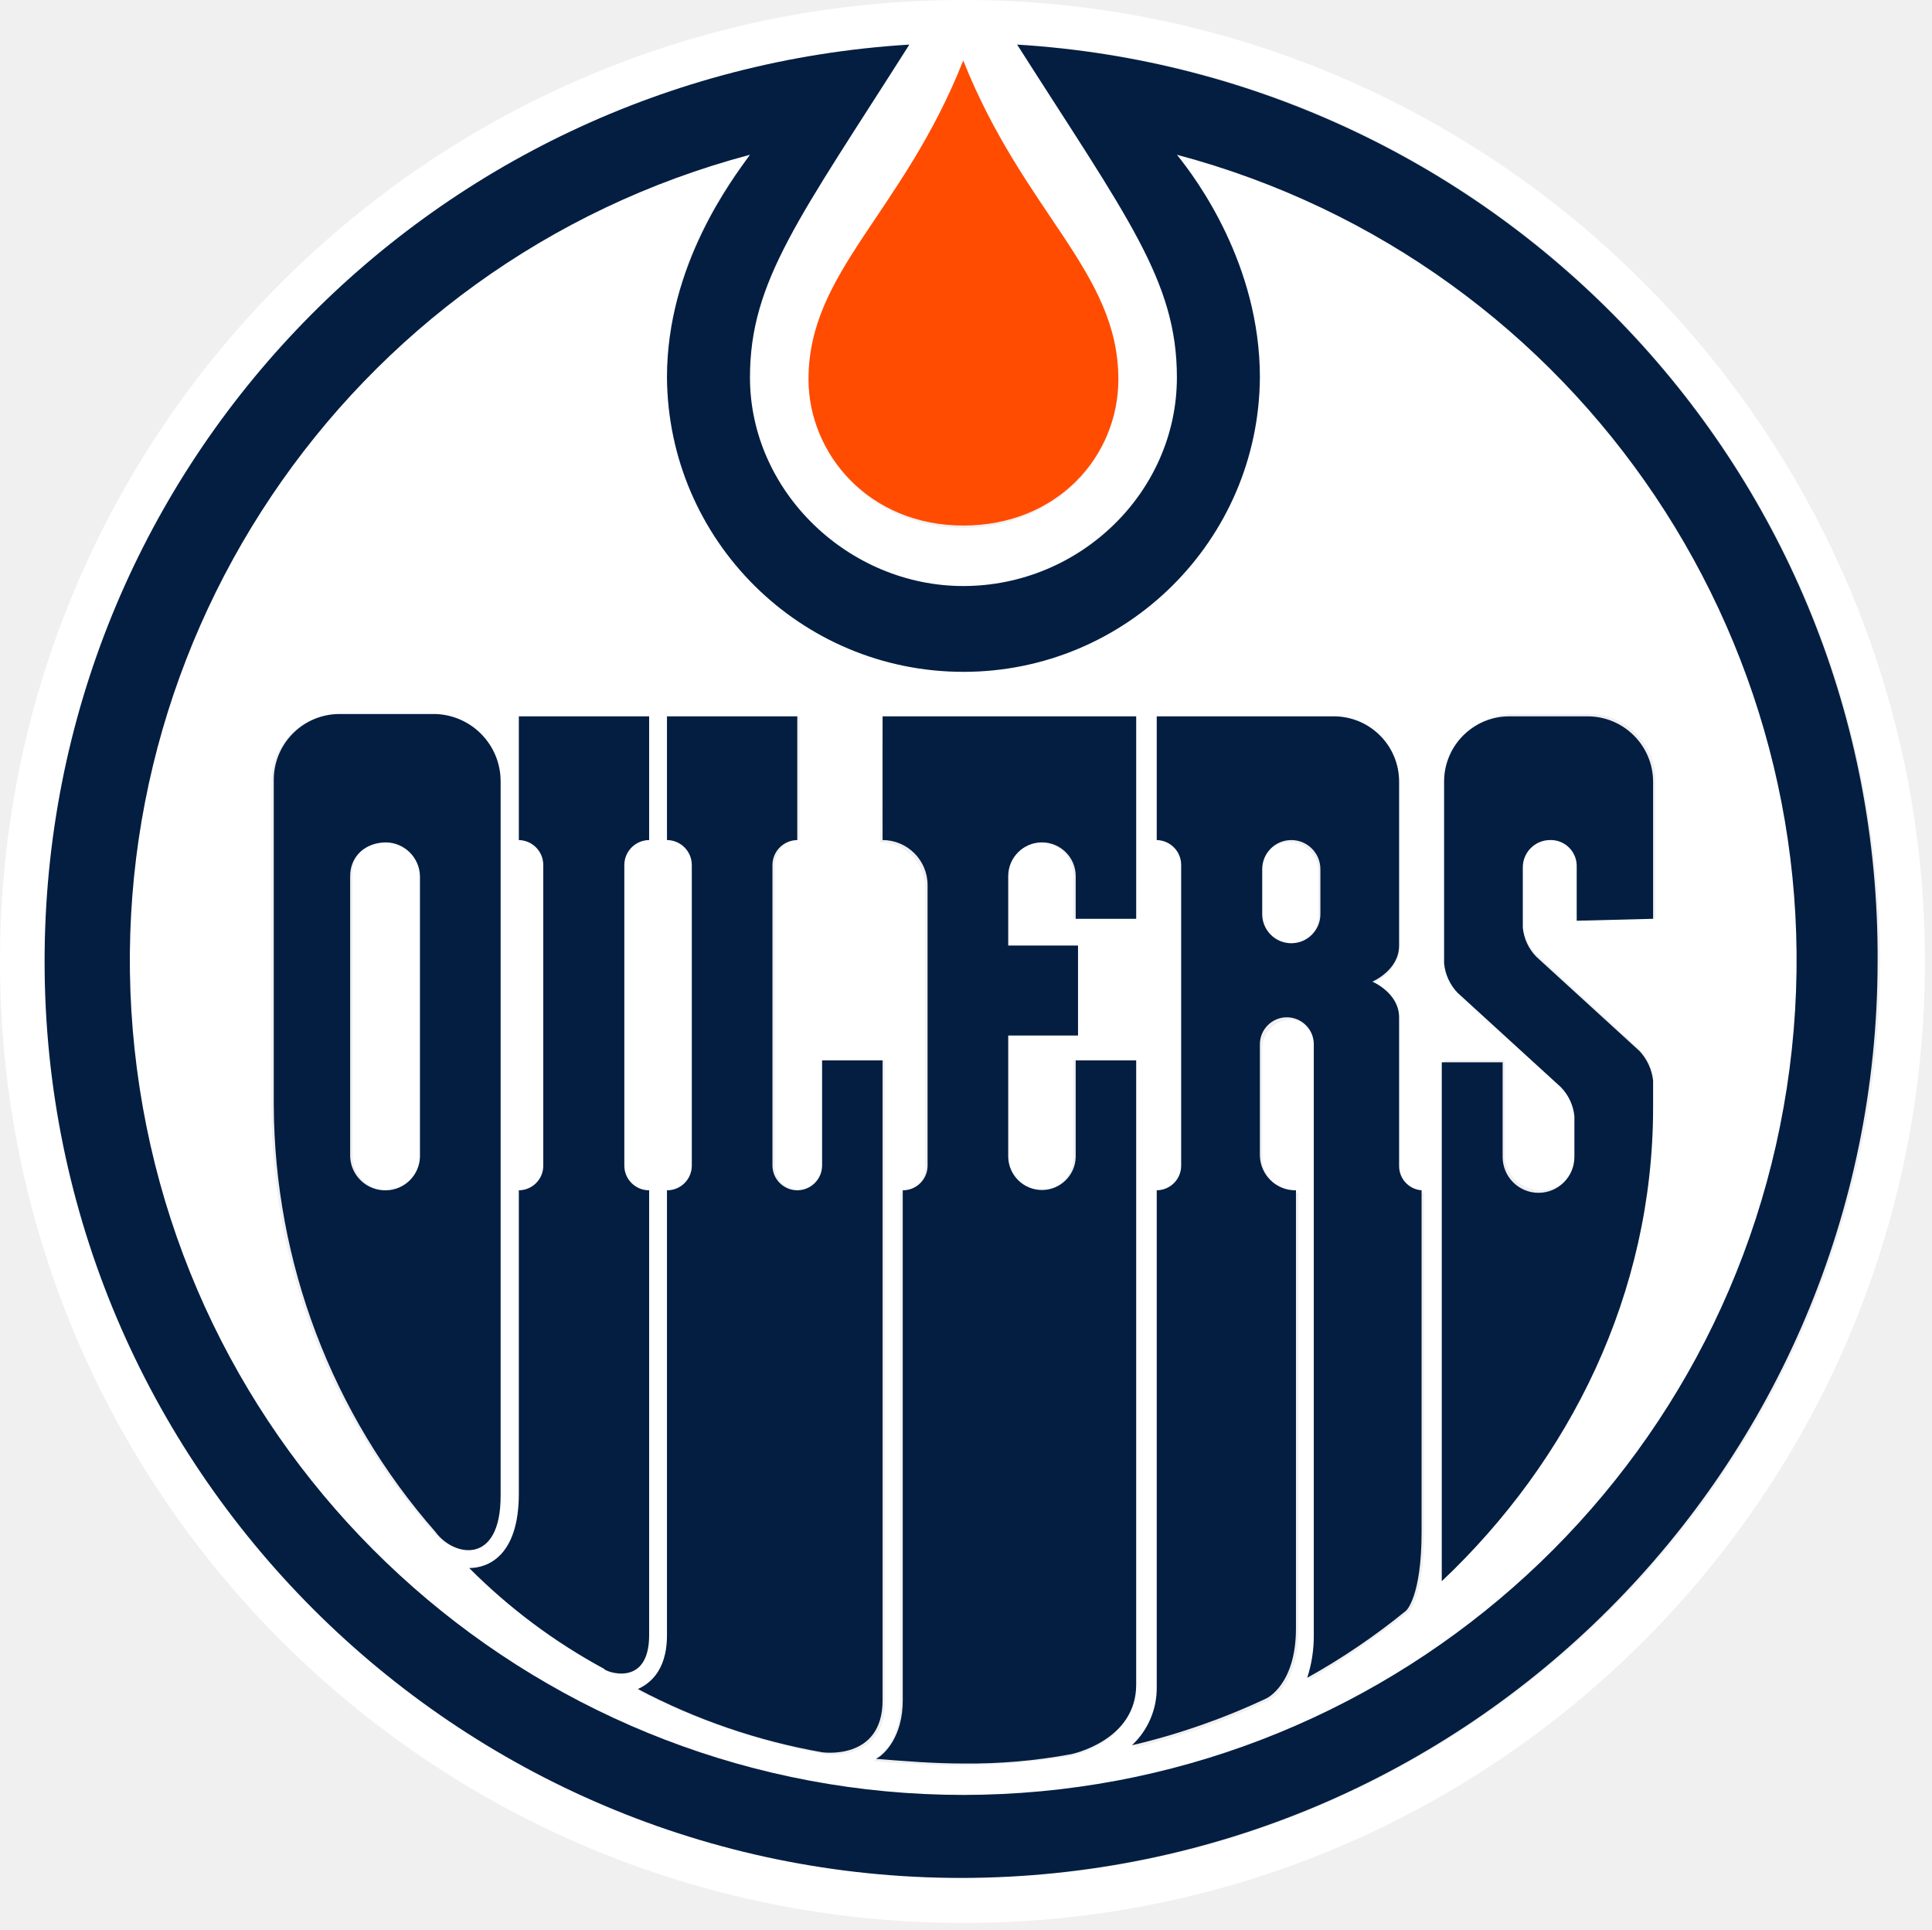
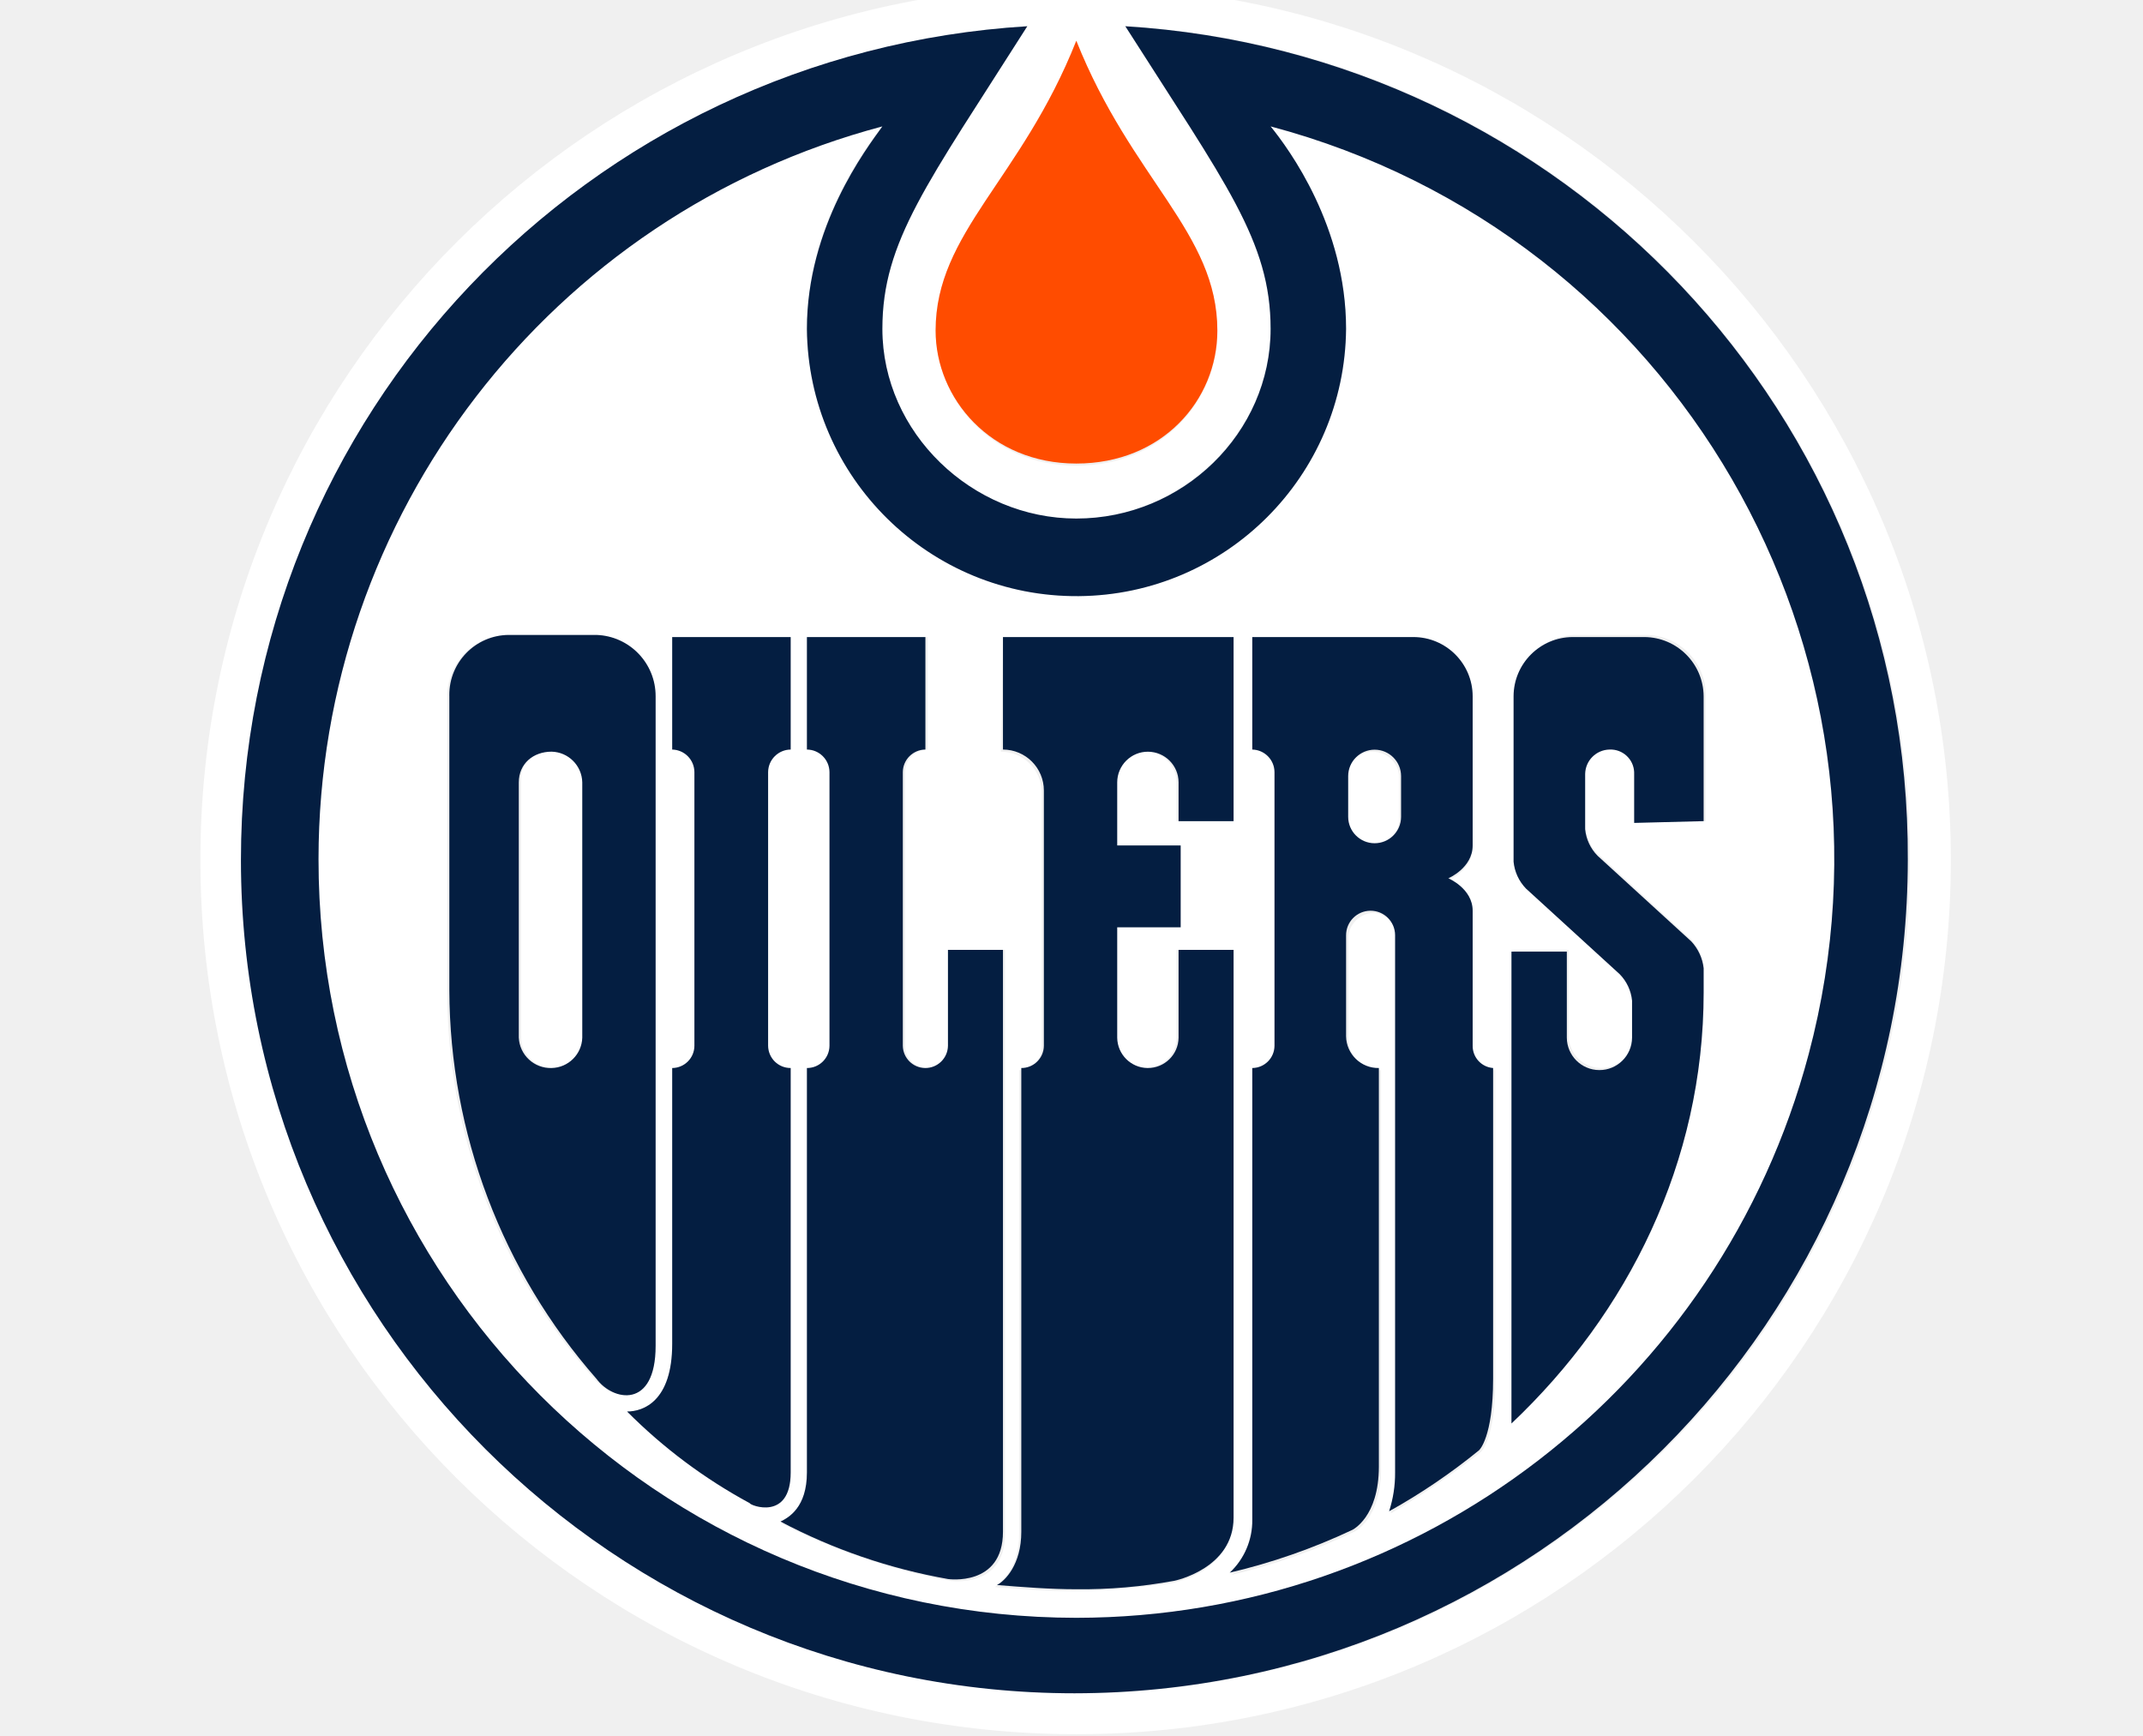
- <svg xmlns="http://www.w3.org/2000/svg" height="272.96" width="273.289" version="1.1" viewBox="0 0 273.289 272.96">
-   <path d="M38.397,110.528a9.56,9.56,0,0,1,9.215-9.544H61.271a9.311,9.311,0,0,1,9.215,9.544V211.238c0,9.873-6.308,8.941-9.215,5.43a90.793,90.793,0,0,1-22.874-60.393ZM73.393,211.567V168.672a3.513,3.513,0,0,0,3.456-3.456V122.322A3.524,3.524,0,0,0,73.393,118.811v-17.498H91.824v17.498a3.535,3.535,0,0,0-3.511,3.511V164.887a3.488,3.488,0,0,0,3.511,3.456v62.916c0,7.35-6.363,4.772-6.363,4.772a105.552,105.552,0,0,1-19.089-14.262C68.895,221.77,73.393,220.453,73.393,211.567Zm21.283,19.692V168.343a3.477,3.477,0,0,0,3.456-3.456V122.322a3.524,3.524,0,0,0-3.456-3.511v-17.498H113.106v17.498a3.535,3.535,0,0,0-3.511,3.511V164.887a3.483,3.483,0,0,0,6.966,0V149.967H125.174v90.836c0,8.612-8.612,7.295-8.612,7.295a98.089,98.089,0,0,1-26.055-8.886c1.316-.603,4.169-2.523,4.169-7.954Zm30.169-129.946h35.599v28.633h-8.612v-6.034a4.745,4.745,0,0,0-9.49-.055q-0.0.028,0,.055V133.731h9.819v12.726h-9.819V163.626a4.745,4.745,0,0,0,9.49,0V149.967h8.612v88.642c0,8.228-9.215,9.819-9.215,9.819A115.117,115.117,0,0,1,135.98,249.69c-4.169,0-8.283-.274-12.397-.603,1.262-.987,3.785-3.181,3.785-8.283V168.672a3.524,3.524,0,0,0,3.511-3.456v-39.713a6.367,6.367,0,0,0-6.363-6.363Zm38.781,67.03a3.477,3.477,0,0,0,3.456-3.456V122.322a3.524,3.524,0,0,0-3.456-3.511v-17.498h25.068a9.311,9.311,0,0,1,9.215,9.544v23.203c0,3.511-3.785,5.101-3.785,5.101s3.785,1.591,3.785,5.046v21.009a3.524,3.524,0,0,0,3.511,3.456v48.325c0,9.215-2.249,11.08-2.249,11.08a131.208,131.208,0,0,1-13.987,9.544,28.831,28.831,0,0,0,.987-6.034V148.048a3.885,3.885,0,0,0-3.84-3.84,4.123,4.123,0,0,0-3.785,3.84v15.578a4.978,4.978,0,0,0,4.908,5.047q.097.001.194-.001v61.984c0,7.954-4.169,9.819-4.169,9.819a94.363,94.363,0,0,1-19.034,6.692,11.9,11.9,0,0,0,3.456-8.283Zm40.646-18.376h8.557v13.329a5.102,5.102,0,0,0,10.203,0V157.592a7.314,7.314,0,0,0-1.92-4.169L206.521,140.094a6.836,6.836,0,0,1-1.92-4.114V110.528a9.522,9.522,0,0,1,9.215-9.544h11.135a9.346,9.346,0,0,1,9.215,9.544V129.946H223.031v-7.625a3.812,3.812,0,0,0-7.625-.055q-0.0.027,0,.055v8.557a6.836,6.836,0,0,0,1.92,4.114l14.591,13.384a7.163,7.163,0,0,1,1.92,4.114v3.785a90.652,90.652,0,0,1-29.895,67.085ZM136.254,253.859A117.967,117.967,0,0,0,166.478,21.886c2.523,3.511,11.738,15.578,11.738,31.485a41.936,41.936,0,0,1-83.87,0c0-15.907,8.886-27.975,11.738-31.485a117.958,117.958,0,0,0,30.169,231.972Z" fill="#fff" />
-   <path d="M54.633,118.811a4.673,4.673,0,0,0-4.772,4.571q-.002.101,0,.201v39.713a4.911,4.911,0,0,0,4.771,5.046l.001,0a4.744,4.744,0,0,0,4.772-5.046V123.583A4.885,4.885,0,0,0,54.633,118.811Z" fill="#fff" />
-   <path d="M182.331,133.731a4.229,4.229,0,0,0,4.169-4.114v-6.363a4.141,4.141,0,0,0-8.283,0v6.363A4.218,4.218,0,0,0,182.331,133.731Z" fill="#fff" />
-   <path d="M128.63,6.308C113.106,30.772,106.085,39.713,106.085,53.372c0,16.182,13.658,29.511,30.169,29.511,16.236,0,30.224-13.329,30.224-29.511,0-13.658-7.021-22.599-22.599-47.064C211.896,10.148,265.926,66.701,265.926,135.98c0,71.473-58.144,129.617-129.672,129.617A129.761,129.761,0,0,1,6.637,135.98C6.308,66.701,60.667,10.477,128.63,6.308Zm7.625,2.578c8.612,21.612,21.941,29.84,21.941,45.089,0,10.477-8.557,20.68-21.941,20.68-13.329,0-21.886-10.477-21.886-21.009C114.368,38.397,127.697,30.169,136.254,8.886Zm0,263.074A135.965,135.965,0,0,0,272.289,135.98C272.289,60.996,211.238,0,136.254,0S0,60.667,0,135.98C0,211.238,60.996,271.96,136.254,271.96Z" fill="#fff" />
-   <path d="M158.195,53.646c0-15.249-13.329-23.477-21.941-45.089-8.557,21.612-21.886,29.84-21.886,45.089,0,10.532,8.557,20.68,21.886,20.68C149.638,74.326,158.195,64.452,158.195,53.646Z" fill="#ff4c00" />
-   <path d="M136.254,253.859a117.958,117.958,0,0,1-30.169-231.972c-2.523,3.511-11.739,15.578-11.739,31.485a41.936,41.936,0,0,0,83.87,0c0-15.907-8.886-27.975-11.738-31.485a117.967,117.967,0,0,1-30.224,231.972ZM143.879,6.308C159.457,30.772,166.478,39.713,166.478,53.372c0,16.182-13.658,29.511-30.224,29.511-16.182,0-30.169-13.329-30.169-29.511,0-13.658,7.021-22.599,22.544-47.064C60.338,10.477,6.308,66.701,6.308,135.98c0,71.473,58.144,129.617,129.672,129.617A129.761,129.761,0,0,0,265.597,135.98C265.926,66.701,211.896,10.477,143.879,6.308Z" fill="#041e41" />
-   <path d="M160.719,149.967h-8.557V163.626a4.773,4.773,0,0,1-9.544,0V146.457h9.873V133.731h-9.873v-9.819a4.772,4.772,0,0,1,9.544,0v6.034h8.557V101.313H124.845v17.498a6.367,6.367,0,0,1,6.363,6.363v39.713a3.488,3.488,0,0,1-3.511,3.456v72.131c0,5.101-2.523,7.625-3.785,8.283,4.114.329,8.228.658,12.342.658a79.19,79.19,0,0,0,15.249-1.316s9.215-1.865,9.215-9.819Z" fill="#041e41" />
-   <path d="M124.845,149.967h-8.557V164.887a3.511,3.511,0,0,1-7.021,0V122.322a3.535,3.535,0,0,1,3.511-3.511v-17.498H94.347v17.498a3.535,3.535,0,0,1,3.511,3.511V164.887a3.488,3.488,0,0,1-3.511,3.456v62.916c0,5.43-2.852,7.021-4.114,7.625a88.787,88.787,0,0,0,26.055,8.941s8.557,1.262,8.557-7.35Z" fill="#041e41" />
-   <path d="M91.824,231.259V168.343a3.488,3.488,0,0,1-3.511-3.456V122.322a3.535,3.535,0,0,1,3.511-3.511v-17.498H73.393v17.498a3.524,3.524,0,0,1,3.456,3.511V164.887a3.477,3.477,0,0,1-3.456,3.456V211.238c0,8.941-4.498,10.532-7.021,10.532A81.805,81.805,0,0,0,85.461,236.031C85.461,236.361,91.824,238.884,91.824,231.259Z" fill="#041e41" />
-   <path d="M233.837,129.946V110.528a9.271,9.271,0,0,0-9.215-9.215H213.487a9.235,9.235,0,0,0-9.215,9.215v25.726a6.979,6.979,0,0,0,1.92,4.169l14.591,13.329a6.836,6.836,0,0,1,1.92,4.114v5.76a5.074,5.074,0,0,1-10.148,0V150.242h-8.612v73.393c18.101-17.114,29.895-40.646,29.895-67.03v-3.785a7.314,7.314,0,0,0-1.92-4.169l-14.591-13.329a6.836,6.836,0,0,1-1.92-4.114v-8.612a3.863,3.863,0,0,1,3.785-3.785,3.673,3.673,0,0,1,3.838,3.501q.006.142.002.284v7.625Z" fill="#041e41" />
-   <path d="M59.406,163.626a4.875,4.875,0,0,1-4.772,4.717A4.952,4.952,0,0,1,49.532,163.626v-39.713c0-2.907,2.249-4.772,5.101-4.772a4.885,4.885,0,0,1,4.772,4.772Zm11.409,47.941V110.528a9.522,9.522,0,0,0-9.215-9.544H47.941a9.311,9.311,0,0,0-9.215,9.544v45.747a92.08,92.08,0,0,0,22.874,60.393c2.578,3.511,9.215,4.772,9.215-5.101Z" fill="#041e41" />
-   <path d="M186.774,129.288a4.114,4.114,0,0,1-8.228,0v-6.363a4.114,4.114,0,0,1,8.228,0Zm11.135,35.599V143.879c0-3.456-3.785-5.046-3.785-5.046s3.785-1.591,3.785-5.101V110.528a9.235,9.235,0,0,0-9.215-9.215H163.626v17.498a3.524,3.524,0,0,1,3.456,3.511V164.887a3.477,3.477,0,0,1-3.456,3.456v70.266a11.084,11.084,0,0,1-3.511,8.228,96.456,96.456,0,0,0,19.034-6.637s4.169-1.92,4.169-9.873V168.343a5.011,5.011,0,0,1-5.101-4.92q-.001-.063-.001-.126V147.719a3.812,3.812,0,1,1,7.625-.055q0.0.027,0,.055v83.541a19.072,19.072,0,0,1-.932,6.034,96.156,96.156,0,0,0,13.987-9.49s2.194-1.92,2.194-11.135V168.343a3.434,3.434,0,0,1-3.181-3.456Z" fill="#041e41" />
+ <svg xmlns="http://www.w3.org/2000/svg" version="1.1" id="Layer_1" x="0px" y="0px" width="435.031px" height="352.309px" viewBox="0 0 435.031 352.309" enable-background="new 0 0 435.031 352.309" xml:space="preserve">
+   <path fill="#FFFFFF" d="M90.787,141.336c0.006-6.711,5.32-12.214,12.026-12.456h17.824c6.711,0.066,12.097,5.561,12.03,12.271  c0,0.062-0.002,0.124-0.003,0.185v131.429c0,12.885-8.232,11.669-12.026,7.086c-19.272-21.724-29.895-49.772-29.85-78.814V141.336z   M136.457,273.196v-55.979c2.474-0.04,4.469-2.036,4.509-4.511v-55.979c-0.009-2.5-2.011-4.534-4.509-4.583V129.31h24.052v22.835  c-2.523,0.018-4.564,2.06-4.582,4.583v55.55c0.024,2.509,2.072,4.525,4.582,4.51v82.106c0,9.591-8.304,6.227-8.304,6.227  c-8.98-5.242-17.336-11.486-24.911-18.611C130.587,286.509,136.457,284.79,136.457,273.196z M164.232,298.893v-82.106  c2.484-0.016,4.494-2.026,4.509-4.509v-55.551c-0.009-2.5-2.012-4.534-4.509-4.583V129.31h24.052v22.835  c-2.523,0.018-4.564,2.06-4.582,4.583v55.55c0.021,2.51,2.072,4.53,4.582,4.51c2.483-0.021,4.49-2.027,4.51-4.51v-19.472h11.239  v118.544c0,11.238-11.239,9.521-11.239,9.521c-11.823-2.249-23.27-6.153-34.002-11.598  C160.509,308.484,164.232,305.98,164.232,298.893z M203.603,129.31h46.458v37.366h-11.239v-7.875  c0.016-3.419-2.742-6.204-6.163-6.219c-3.413-0.016-6.196,2.735-6.221,6.148c0,0.025,0,0.048,0,0.071v12.814h12.813v16.608h-12.813  v22.408c0.02,3.418,2.81,6.175,6.229,6.153c3.392-0.019,6.136-2.763,6.155-6.153v-17.826h11.239v115.679  c0,10.739-12.027,12.814-12.027,12.814c-6.588,0.991-13.236,1.54-19.899,1.647c-5.44,0-10.81-0.358-16.178-0.787  c1.646-1.289,4.939-4.152,4.939-10.81v-94.133c2.499-0.009,4.533-2.012,4.582-4.511v-51.828c-0.004-4.585-3.72-8.3-8.305-8.304  L203.603,129.31z M254.213,216.787c2.483-0.016,4.494-2.026,4.511-4.509v-55.551c-0.012-2.5-2.015-4.534-4.511-4.583V129.31h32.712  c6.711,0.067,12.099,5.561,12.03,12.271c-0.001,0.062-0.001,0.123-0.004,0.184v30.279c0,4.583-4.938,6.659-4.938,6.659  s4.938,2.077,4.938,6.588v27.414c0.049,2.499,2.084,4.502,4.583,4.511v63.065c0,12.024-2.936,14.46-2.936,14.46  c-5.81,4.54-11.908,8.702-18.254,12.456c0.707-2.572,1.139-5.212,1.288-7.875V190.302c-0.031-2.755-2.255-4.98-5.012-5.01  c-2.66,0.21-4.765,2.344-4.938,5.01v20.33c-0.051,3.586,2.816,6.535,6.404,6.586c0.084,0.001,0.169,0,0.253-0.001v80.89  c0,10.378-5.439,12.813-5.439,12.813c-7.944,3.789-16.272,6.718-24.84,8.732c2.855-2.876,4.475-6.755,4.51-10.808L254.213,216.787z   M307.255,192.805h11.167v17.396c0.042,3.678,3.053,6.624,6.729,6.586c3.621-0.041,6.548-2.966,6.585-6.586v-7.444  c-0.229-2.035-1.107-3.942-2.504-5.441l-19.042-17.396c-1.423-1.45-2.305-3.345-2.506-5.369v-33.215  c-0.02-6.721,5.31-12.239,12.027-12.456h14.53c6.736,0.092,12.12,5.627,12.028,12.362c0,0.031-0.001,0.062-0.002,0.093v25.34  h-14.532v-9.949c0.021-2.748-2.191-4.992-4.939-5.012c-2.746-0.02-4.991,2.192-5.011,4.94c0,0.023,0,0.047,0,0.072v11.167  c0.201,2.022,1.084,3.916,2.507,5.369l19.041,17.468c1.396,1.47,2.273,3.354,2.506,5.368v4.938  c-0.071,33.381-14.24,65.178-39.014,87.55L307.255,192.805z M218.492,328.386c85.024-0.063,153.897-69.041,153.834-154.065  c-0.052-69.746-46.987-130.743-114.39-148.665c3.292,4.582,15.318,20.33,15.318,41.089c-0.258,30.224-24.969,54.517-55.193,54.259  c-29.859-0.254-54.005-24.398-54.259-54.259c0-20.759,11.597-36.508,15.32-41.089C96.947,47.458,48.005,131.748,69.806,213.925  C87.698,281.364,148.716,328.338,218.492,328.386z" />
+   <path fill="#FFFFFF" d="M111.975,152.145c-3.367-0.073-6.155,2.598-6.228,5.966c-0.001,0.087-0.001,0.175,0,0.262v51.829  c-0.099,3.537,2.688,6.486,6.227,6.586h0.001c3.419,0.028,6.213-2.722,6.241-6.141c0.001-0.146-0.002-0.298-0.012-0.445v-51.829  C118.125,154.966,115.382,152.223,111.975,152.145z" />
+   <path fill="#FFFFFF" d="M278.622,171.615c2.961-0.041,5.36-2.41,5.442-5.368v-8.304c-0.021-2.985-2.458-5.389-5.442-5.369  c-2.956,0.02-5.347,2.412-5.367,5.369v8.304C273.326,169.182,275.688,171.545,278.622,171.615z" />
+   <path fill="#FFFFFF" d="M208.542,5.326c-20.259,31.927-29.421,43.595-29.421,61.419c0,21.117,17.824,38.511,39.37,38.511  c21.188,0,39.444-17.395,39.444-38.511c0-17.825-9.164-29.493-29.494-61.419c88.765,5.012,159.274,78.814,159.274,169.225  c0,93.275-75.878,169.154-169.225,169.154c-93.377-0.104-169.048-75.775-169.152-169.154C48.91,84.141,119.85,10.767,208.542,5.326z   M218.492,8.692c11.239,28.203,28.634,38.941,28.634,58.841c0,13.673-11.167,26.987-28.634,26.987  c-17.395,0-28.562-13.673-28.562-27.417C189.93,47.203,207.325,36.466,218.492,8.692z M218.492,352.01  c97.997,0.052,177.477-79.351,177.528-177.347c0-0.037,0-0.074,0-0.112c0-97.855-79.672-177.457-177.528-177.457  c-97.855,0-177.814,79.171-177.814,177.457C40.678,272.765,120.278,352.01,218.492,352.01L218.492,352.01z" />
+   <path fill="#FF4C00" d="M247.125,67.104c0-19.9-17.395-30.638-28.634-58.842c-11.167,28.204-28.562,38.942-28.562,58.842  c0,13.743,11.167,26.987,28.562,26.987C235.958,94.091,247.125,81.206,247.125,67.104z" />
+   <path fill="#041E41" d="M218.492,328.386c-85.018-0.059-153.891-69.026-153.833-154.044  c0.047-69.775,47.021-130.793,114.463-148.686c-3.294,4.582-15.32,20.33-15.32,41.089c0.258,30.224,24.969,54.517,55.192,54.259  c29.862-0.254,54.005-24.398,54.261-54.259c0-20.759-11.599-36.508-15.318-41.089c82.168,21.847,131.066,106.168,109.221,188.34  C349.235,281.398,288.24,328.334,218.492,328.386z M228.442,5.326c20.33,31.927,29.494,43.595,29.494,61.419  c0,21.117-17.825,38.511-39.444,38.511c-21.117,0-39.37-17.395-39.37-38.511c0-17.825,9.162-29.493,29.421-61.419  C119.42,10.767,48.91,84.141,48.91,174.551c0,93.275,75.878,169.154,169.224,169.154c93.377-0.104,169.049-75.775,169.153-169.154  C387.716,84.141,317.207,10.767,228.442,5.326z" />
+   <path fill="#041E41" d="M250.418,192.805h-11.167v17.826c-0.04,3.438-2.858,6.195-6.301,6.155c-3.382-0.038-6.116-2.772-6.155-6.155  v-22.408h12.885v-16.608h-12.885v-12.814c0.006-3.439,2.797-6.223,6.235-6.219c3.434,0.004,6.217,2.786,6.221,6.219v7.875h11.167  V129.31h-46.815v22.835c4.584,0.003,8.3,3.719,8.304,8.303v51.829c-0.023,2.509-2.072,4.525-4.582,4.51v94.133  c0,6.656-3.292,9.95-4.939,10.81c5.369,0.43,10.738,0.858,16.106,0.858c6.673,0.071,13.338-0.505,19.902-1.718  c0,0,12.024-2.435,12.024-12.813V192.805z" />
+   <path fill="#041E41" d="M203.603,192.805h-11.167v19.472c-0.04,2.529-2.122,4.55-4.652,4.51c-2.475-0.038-4.471-2.035-4.51-4.51  v-55.55c0.018-2.523,2.059-4.564,4.582-4.583V129.31h-24.053v22.835c2.523,0.018,4.564,2.06,4.582,4.583v55.55  c-0.023,2.509-2.072,4.525-4.582,4.51v82.106c0,7.087-3.722,9.163-5.368,9.951c10.658,5.634,22.13,9.57,34.001,11.667  c0,0,11.168,1.647,11.168-9.592V192.805z" />
+   <path fill="#041E41" d="M160.509,298.893v-82.106c-2.509,0.016-4.558-2.001-4.582-4.509v-55.551  c0.018-2.523,2.059-4.564,4.582-4.583V129.31h-24.052v22.835c2.498,0.049,4.5,2.083,4.509,4.583v55.55  c-0.014,2.483-2.025,4.494-4.509,4.51v55.979c0,11.669-5.87,13.743-9.163,13.743c7.351,7.386,15.743,13.658,24.911,18.611  C152.206,305.551,160.509,308.844,160.509,298.893z" />
+   <path fill="#041E41" d="M345.84,166.676v-25.34c-0.041-6.625-5.401-11.986-12.026-12.026h-14.532  c-6.635,0.015-12.011,5.39-12.026,12.026v33.573c0.199,2.046,1.081,3.962,2.506,5.442l19.042,17.395  c1.421,1.452,2.307,3.345,2.505,5.369v7.517c-0.025,3.656-3.009,6.602-6.666,6.576c-3.622-0.026-6.552-2.954-6.576-6.576v-17.468  h-11.239v95.778c23.623-22.333,39.014-53.042,39.014-87.475v-4.938c-0.229-2.036-1.108-3.943-2.506-5.441l-19.041-17.396  c-1.423-1.451-2.306-3.345-2.507-5.368v-11.239c0.055-2.705,2.235-4.885,4.939-4.939c2.646-0.121,4.888,1.924,5.009,4.57  c0.006,0.123,0.007,0.246,0.002,0.369v9.951L345.84,166.676z" />
+   <path fill="#041E41" d="M118.204,210.632c-0.109,3.381-2.846,6.086-6.229,6.155c-3.527,0.11-6.491-2.63-6.657-6.155v-51.829  c0-3.793,2.935-6.228,6.657-6.228c3.407,0.079,6.15,2.822,6.228,6.227L118.204,210.632z M133.093,273.196v-131.86  c0.019-6.721-5.309-12.239-12.027-12.456h-17.824c-6.71,0.066-12.096,5.561-12.03,12.271c0.001,0.062,0.002,0.124,0.004,0.185  v59.701c0.108,29.015,10.711,57.008,29.85,78.814C124.431,284.434,133.093,286.08,133.093,273.196z" />
+   <path fill="#041E41" d="M284.421,165.818c-0.015,2.965-2.43,5.356-5.395,5.343c-2.946-0.014-5.33-2.397-5.344-5.343v-8.304  c0.014-2.966,2.43-5.358,5.396-5.343c2.943,0.014,5.328,2.398,5.343,5.343V165.818z M298.952,212.278v-27.419  c0-4.508-4.938-6.584-4.938-6.584s4.938-2.079,4.938-6.66v-30.279c-0.013-6.636-5.39-12.012-12.026-12.026h-32.712v22.835  c2.496,0.048,4.499,2.083,4.511,4.583v55.55c-0.017,2.483-2.027,4.494-4.511,4.51v91.697c0.049,4.065-1.615,7.963-4.581,10.739  c8.559-2.011,16.883-4.914,24.837-8.661c0,0,5.442-2.506,5.442-12.886v-80.89c-3.611,0.065-6.591-2.81-6.657-6.42l0,0  c0-0.057,0-0.109,0-0.166V189.87c-0.021-2.746,2.191-4.989,4.939-5.011c2.748-0.019,4.99,2.193,5.011,4.939c0,0.024,0,0.05,0,0.071  v109.023c0.02,2.675-0.392,5.333-1.219,7.874c6.438-3.584,12.546-7.728,18.256-12.384c0,0,2.861-2.505,2.861-14.532v-63.064  C300.749,216.613,298.931,214.639,298.952,212.278L298.952,212.278z" />
</svg>
